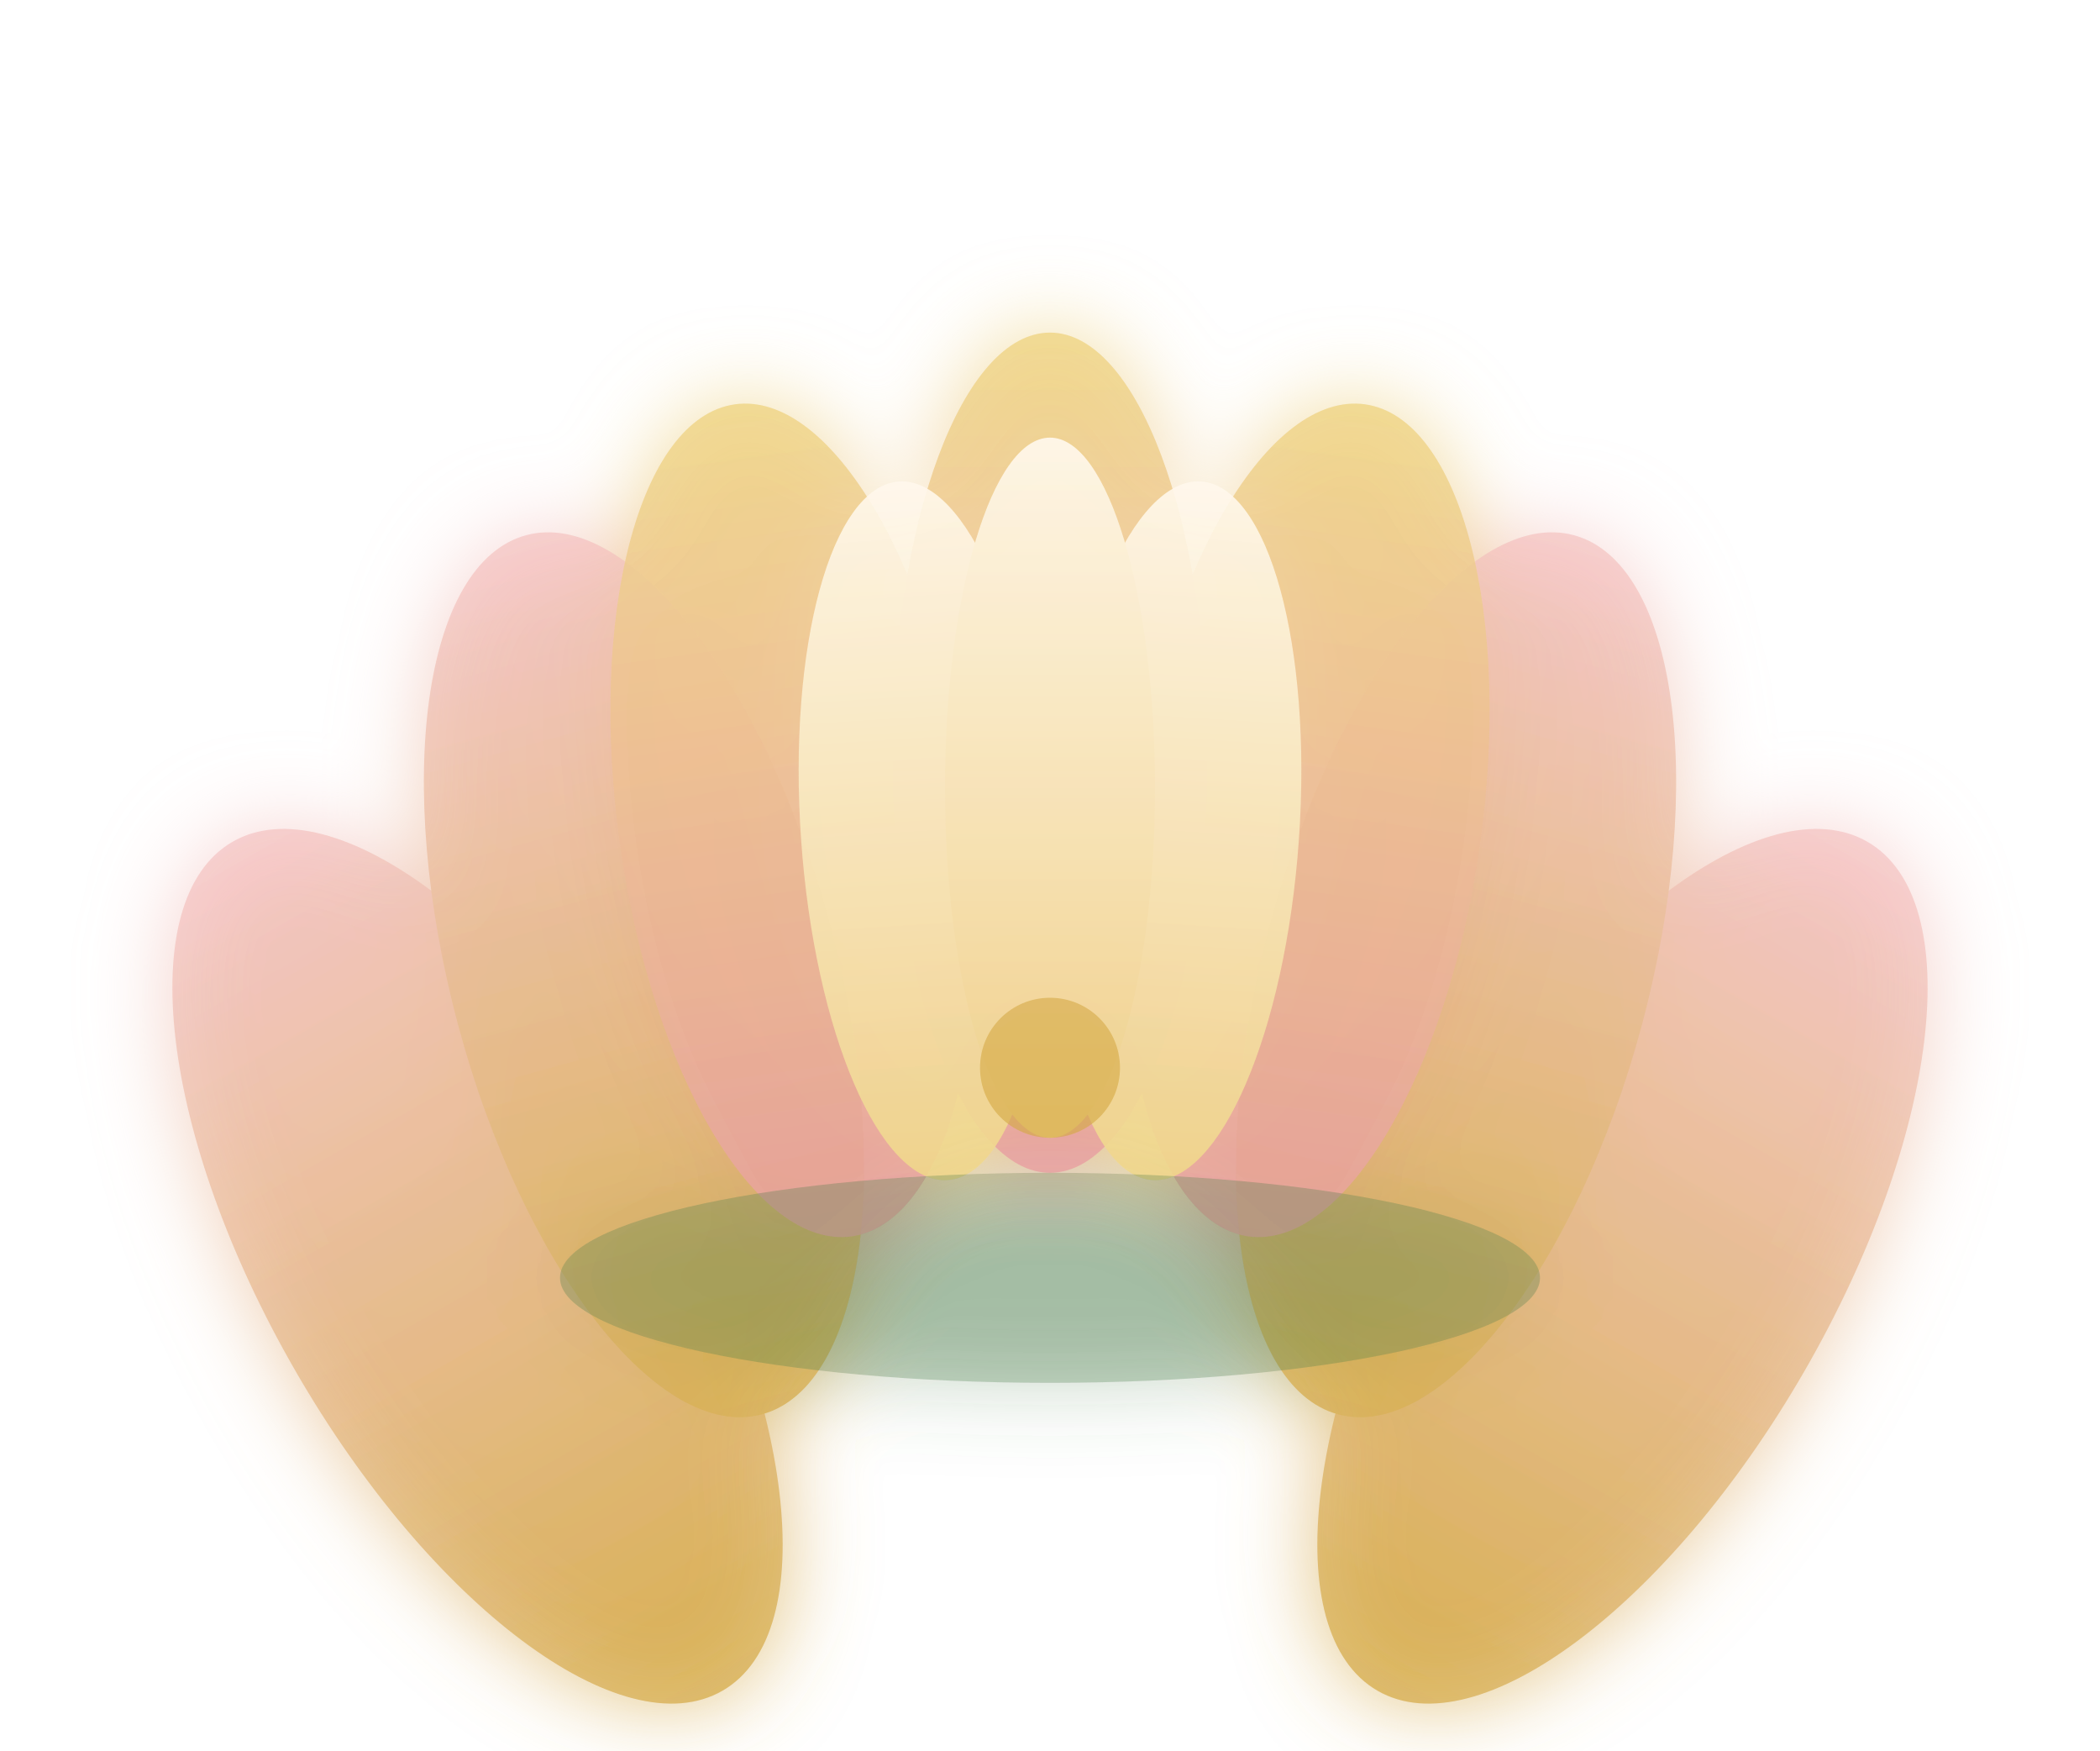
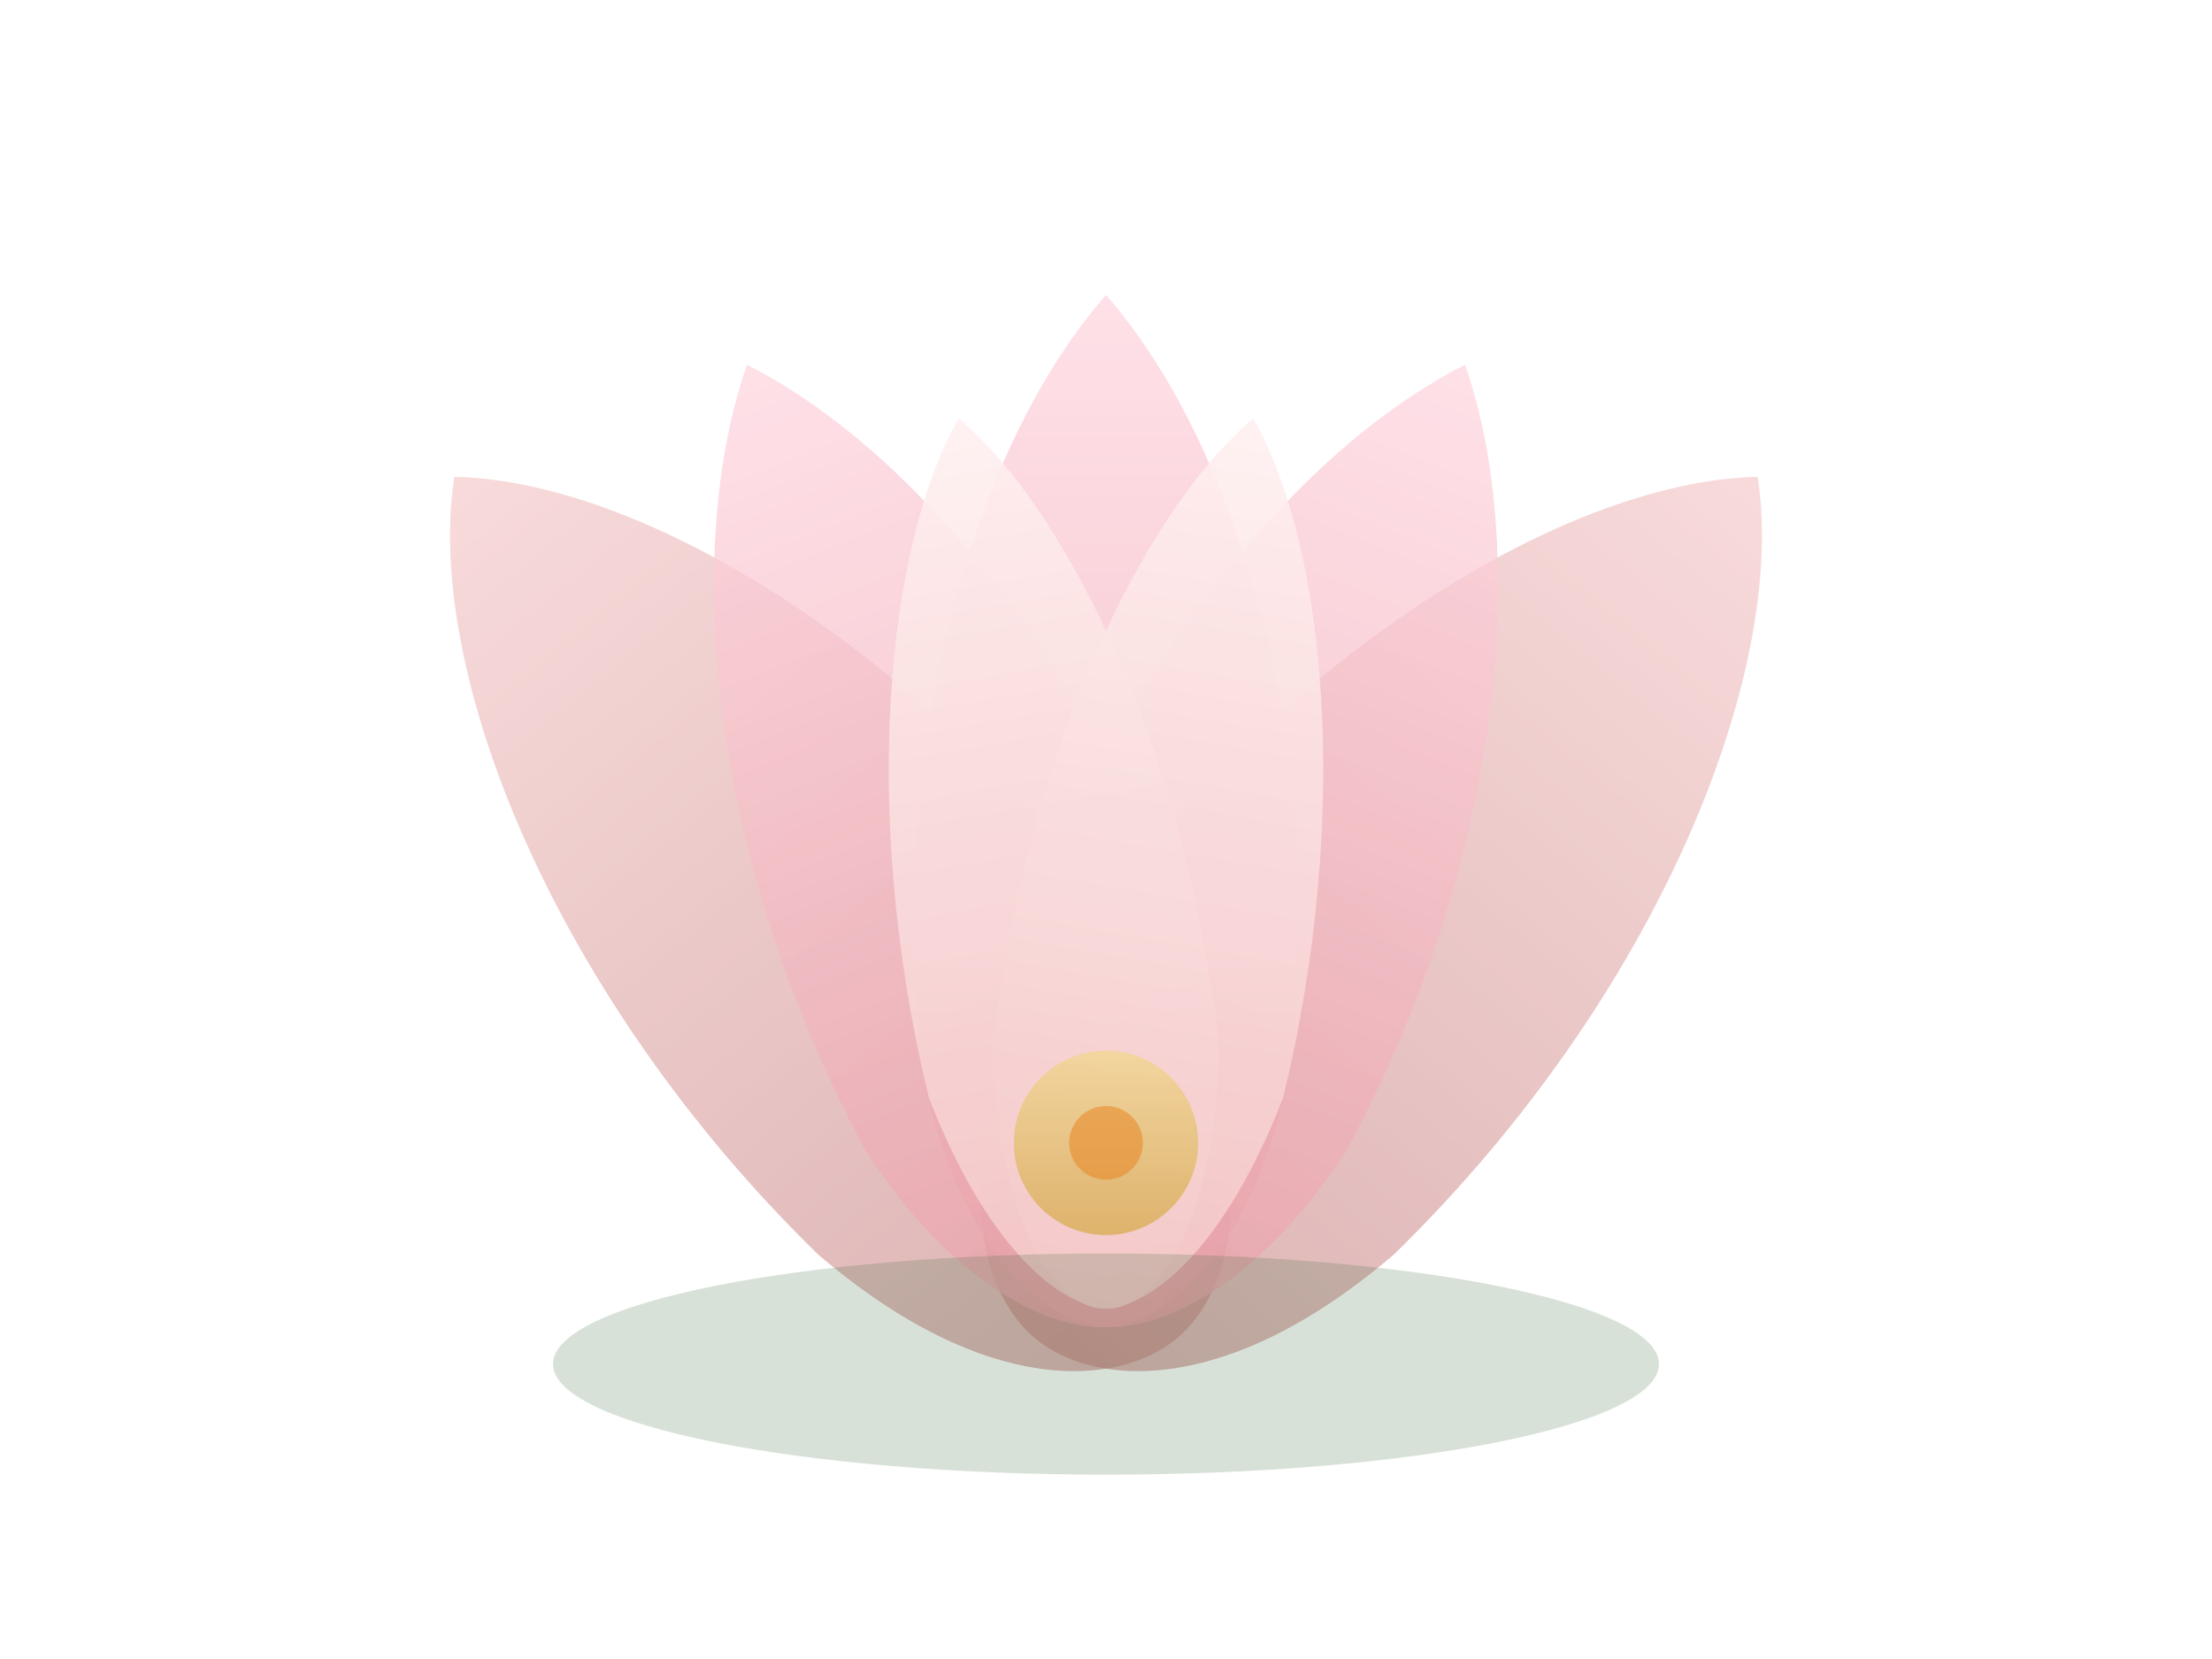
- <svg xmlns="http://www.w3.org/2000/svg" viewBox="0 0 120 100" fill="none">
+ <svg xmlns="http://www.w3.org/2000/svg" viewBox="0 0 120 90">
  <defs>
-     <linearGradient id="lotusOuter" x1="50%" y1="0%" x2="50%" y2="100%">
+     <linearGradient id="lo" x1="50%" y1="0%" x2="50%" y2="100%">
      <stop offset="0%" stop-color="#F4C2C2" />
+       <stop offset="100%" stop-color="#C48080" />
+     </linearGradient>
+     <linearGradient id="lm" x1="50%" y1="0%" x2="50%" y2="100%">
+       <stop offset="0%" stop-color="#FFD6E0" />
+       <stop offset="100%" stop-color="#E8A0A8" />
+     </linearGradient>
+     <linearGradient id="li" x1="50%" y1="0%" x2="50%" y2="100%">
+       <stop offset="0%" stop-color="#FFF0F0" />
+       <stop offset="100%" stop-color="#F4C8C8" />
+     </linearGradient>
+     <linearGradient id="lc" x1="50%" y1="0%" x2="50%" y2="100%">
+       <stop offset="0%" stop-color="#F0D68A" />
      <stop offset="100%" stop-color="#D4A843" />
    </linearGradient>
-     <linearGradient id="lotusMid" x1="50%" y1="0%" x2="50%" y2="100%">
-       <stop offset="0%" stop-color="#F0D68A" />
-       <stop offset="100%" stop-color="#E8A0A0" />
-     </linearGradient>
-     <linearGradient id="lotusInner" x1="50%" y1="0%" x2="50%" y2="100%">
-       <stop offset="0%" stop-color="#FFF8ED" />
-       <stop offset="100%" stop-color="#F0D68A" />
-     </linearGradient>
-     <filter id="lotusGlow">
-       <feGaussianBlur stdDeviation="2.5" result="blur" />
-       <feMerge>
-         <feMergeNode in="blur" />
-         <feMergeNode in="SourceGraphic" />
-       </feMerge>
-     </filter>
  </defs>
-   <g filter="url(#lotusGlow)" transform="translate(60,65)">
-     <g fill="url(#lotusOuter)" opacity="0.7">
-       <ellipse cx="-32" cy="-10" rx="12" ry="28" transform="rotate(-30)" />
-       <ellipse cx="32" cy="-10" rx="12" ry="28" transform="rotate(30)" />
-       <ellipse cx="-20" cy="-15" rx="11" ry="26" transform="rotate(-15)" />
-       <ellipse cx="20" cy="-15" rx="11" ry="26" transform="rotate(15)" />
-     </g>
-     <g fill="url(#lotusMid)" opacity="0.85">
-       <ellipse cx="-12" cy="-20" rx="10" ry="24" transform="rotate(-8)" />
-       <ellipse cx="12" cy="-20" rx="10" ry="24" transform="rotate(8)" />
-       <ellipse cx="0" cy="-22" rx="9" ry="24" />
-     </g>
-     <g fill="url(#lotusInner)" opacity="0.9">
-       <ellipse cx="-6" cy="-18" rx="7" ry="20" transform="rotate(-4)" />
-       <ellipse cx="6" cy="-18" rx="7" ry="20" transform="rotate(4)" />
-       <ellipse cx="0" cy="-20" rx="6" ry="20" />
-     </g>
-     <circle cx="0" cy="-4" r="4" fill="#D4A843" opacity="0.6" />
-     <ellipse cx="0" cy="8" rx="28" ry="6" fill="#4A7C4A" opacity="0.3" />
+   <g transform="translate(60,68)">
+     <path d="M0,-55 C8,-48 14,-30 12,-10 C10,2 4,6 0,6 C-4,6 -10,2 -12,-10 C-14,-30 -8,-48 0,-55Z" fill="url(#lo)" opacity="0.6" transform="rotate(-40)" />
+     <path d="M0,-55 C8,-48 14,-30 12,-10 C10,2 4,6 0,6 C-4,6 -10,2 -12,-10 C-14,-30 -8,-48 0,-55Z" fill="url(#lo)" opacity="0.6" transform="rotate(40)" />
+     <path d="M0,-52 C7,-44 12,-28 10,-10 C8,0 3,4 0,4 C-3,4 -8,0 -10,-10 C-12,-28 -7,-44 0,-52Z" fill="url(#lm)" opacity="0.75" transform="rotate(-22)" />
+     <path d="M0,-52 C7,-44 12,-28 10,-10 C8,0 3,4 0,4 C-3,4 -8,0 -10,-10 C-12,-28 -7,-44 0,-52Z" fill="url(#lm)" opacity="0.75" transform="rotate(22)" />
+     <path d="M0,-52 C7,-44 12,-28 10,-10 C8,0 3,4 0,4 C-3,4 -8,0 -10,-10 C-12,-28 -7,-44 0,-52Z" fill="url(#lm)" opacity="0.75" transform="rotate(0)" />
+     <path d="M0,-46 C5,-40 9,-26 8,-10 C6,0 2,3 0,3 C-2,3 -6,0 -8,-10 C-9,-26 -5,-40 0,-46Z" fill="url(#li)" opacity="0.9" transform="rotate(-10)" />
+     <path d="M0,-46 C5,-40 9,-26 8,-10 C6,0 2,3 0,3 C-2,3 -6,0 -8,-10 C-9,-26 -5,-40 0,-46Z" fill="url(#li)" opacity="0.9" transform="rotate(10)" />
+     <circle cx="0" cy="-6" r="5" fill="url(#lc)" opacity="0.7" />
+     <circle cx="0" cy="-6" r="2" fill="#E8801A" opacity="0.5" />
+     <ellipse cx="0" cy="6" rx="30" ry="6" fill="#3A6B3A" opacity="0.2" />
  </g>
</svg>
